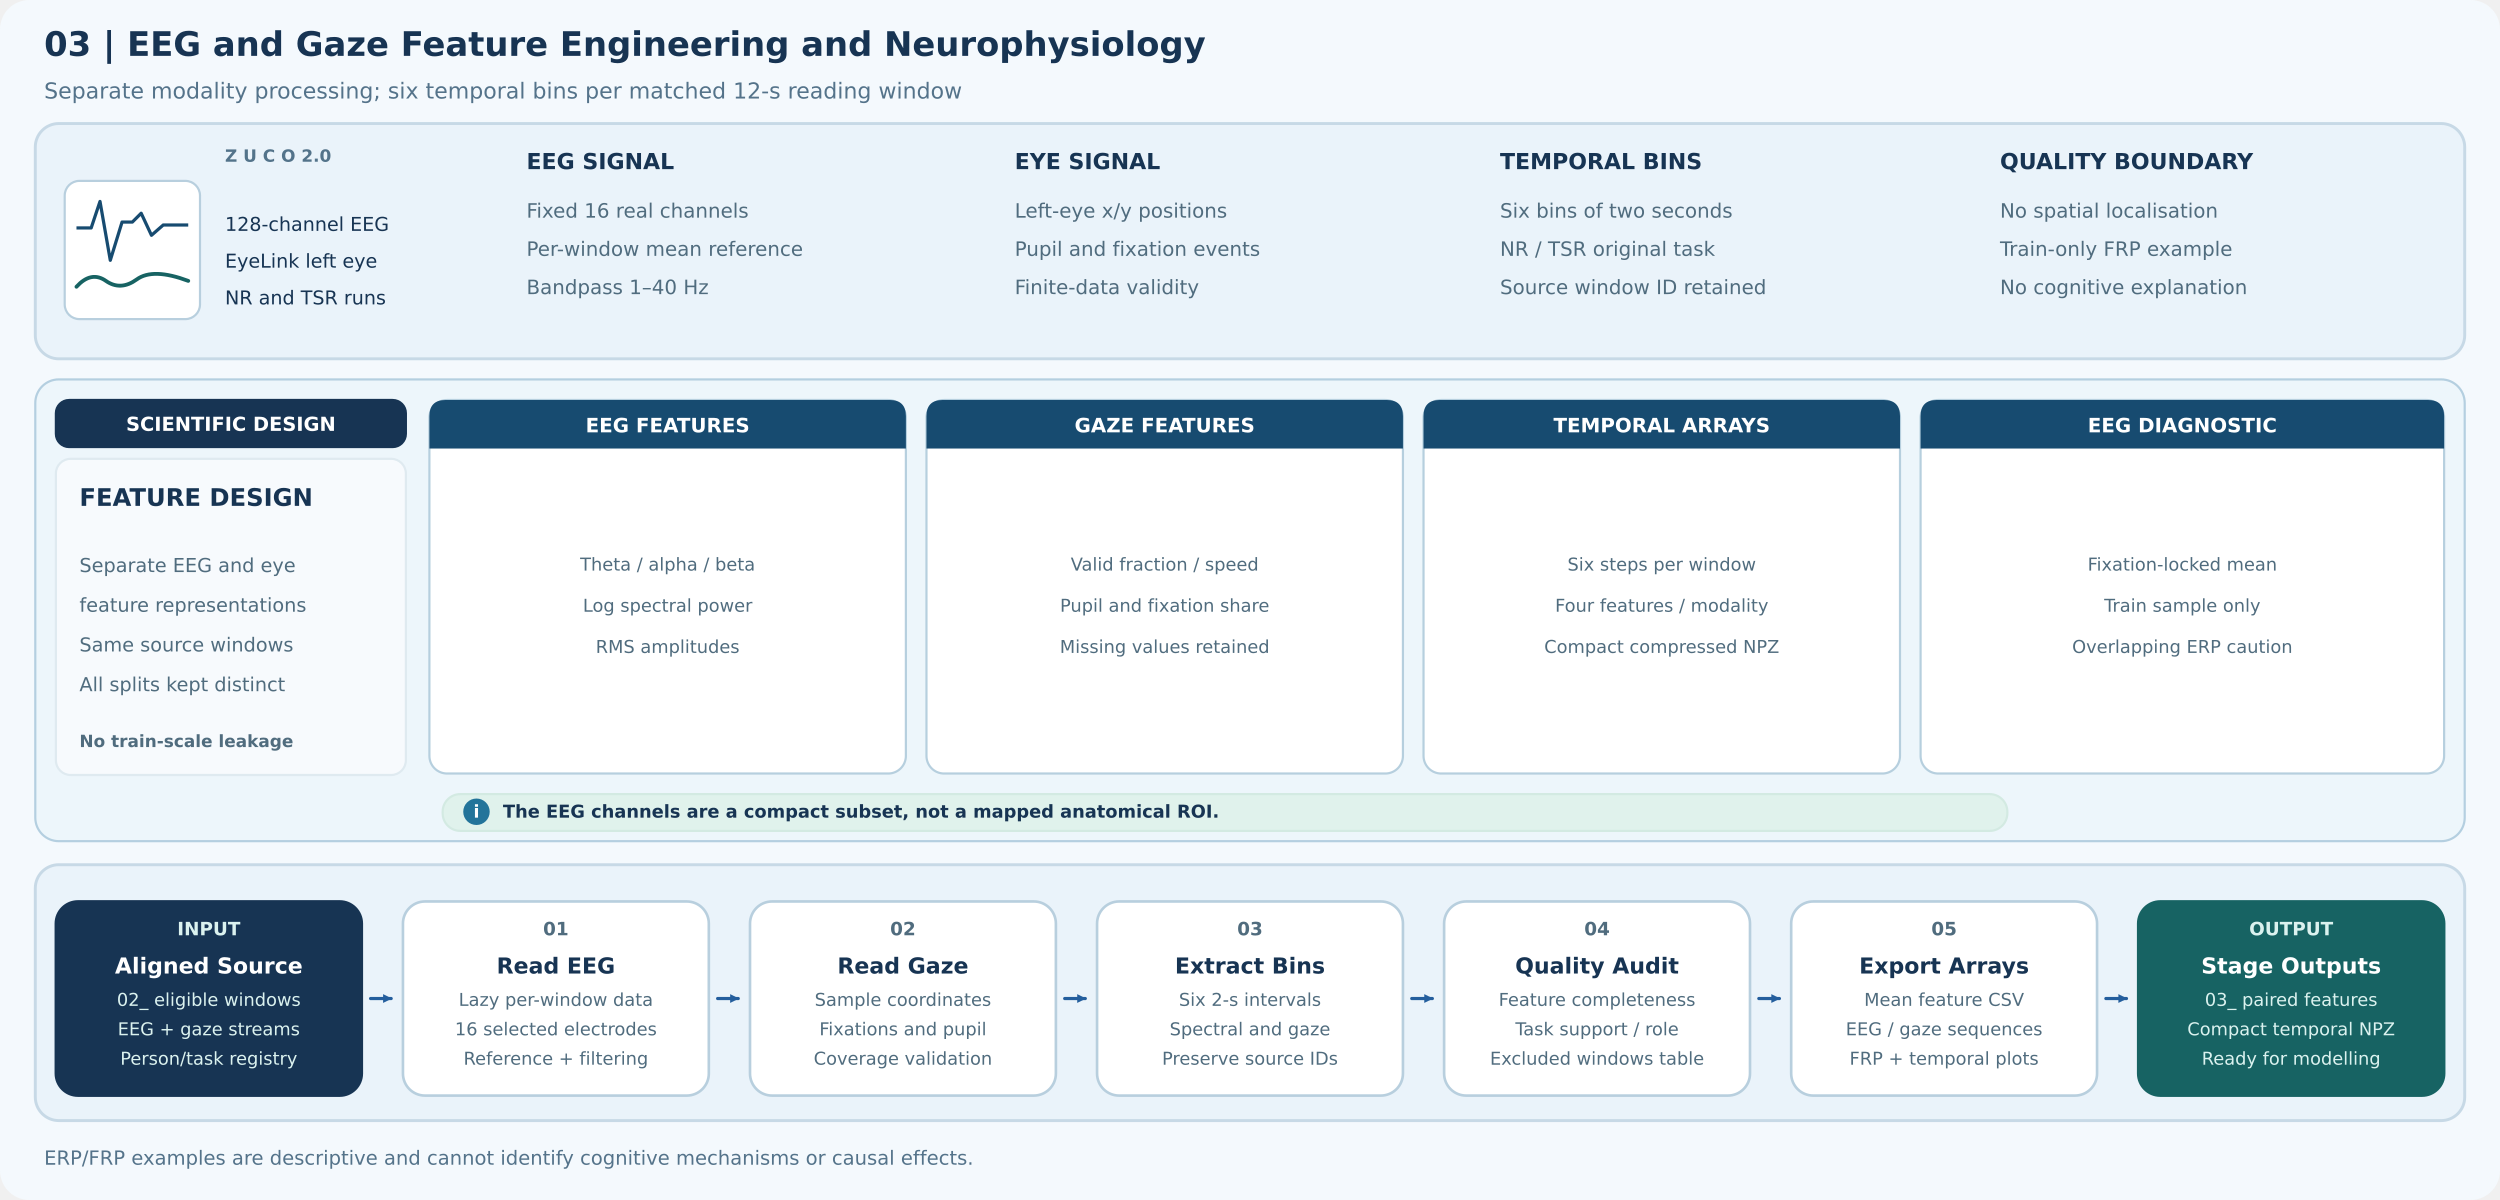
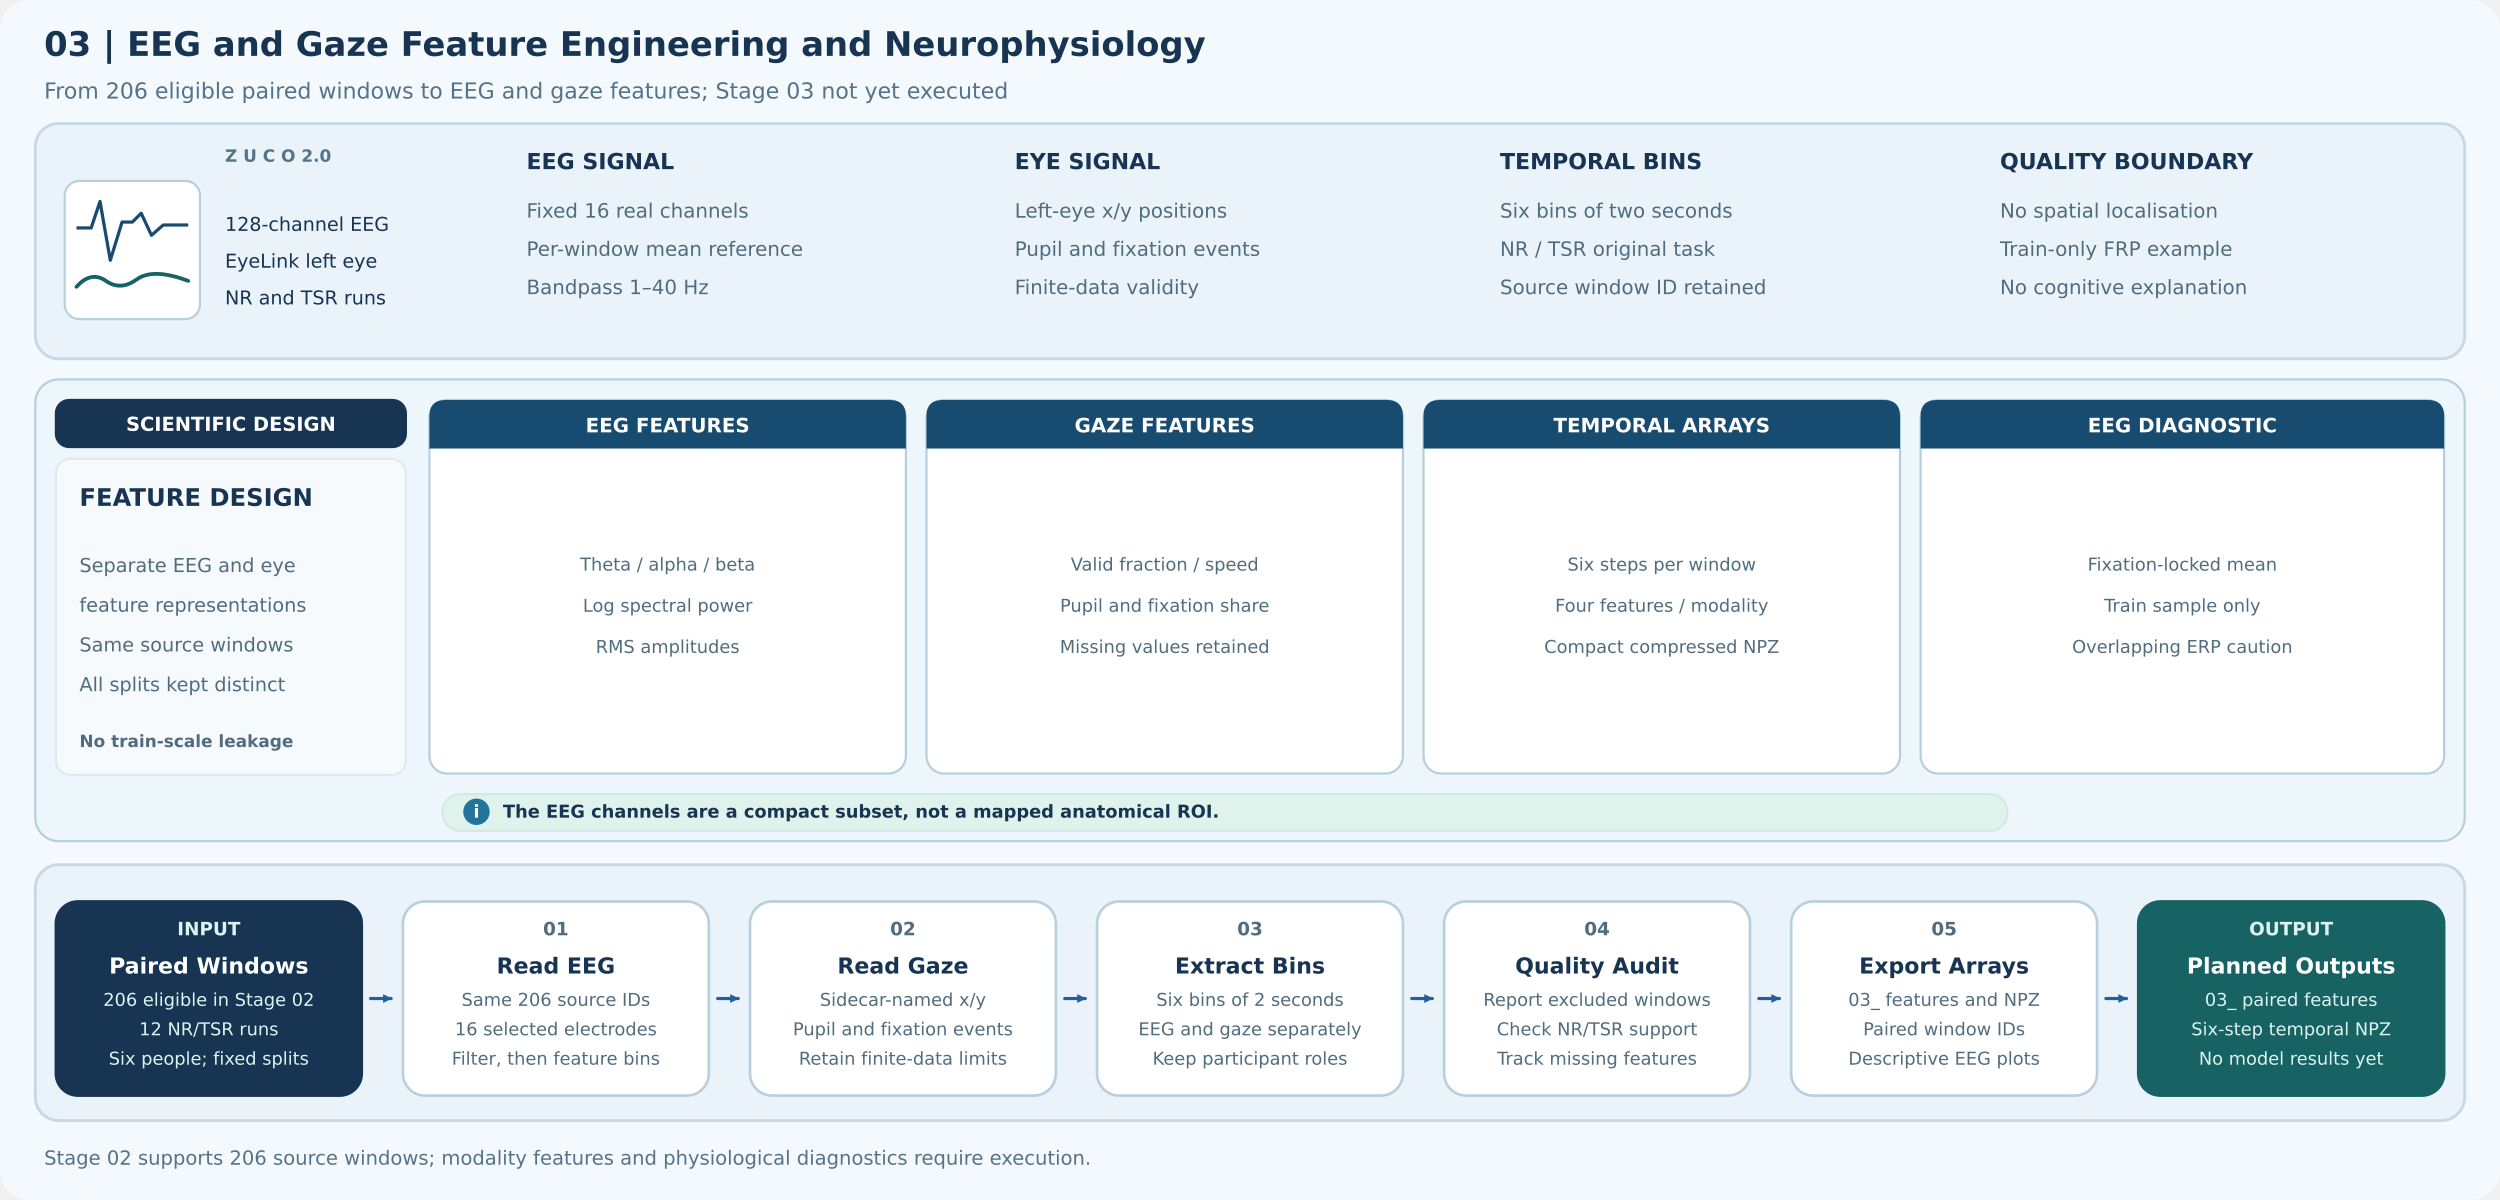
<svg xmlns="http://www.w3.org/2000/svg" width="1700" height="816" viewBox="0 0 1700 816" role="img" aria-labelledby="title desc">
  <defs>
    <marker id="arr" markerUnits="userSpaceOnUse" markerWidth="6" markerHeight="6" refX="5.5" refY="3" orient="auto">
      <path d="M0 0 L6 3 L0 6 Z" fill="#245E9D" />
    </marker>
    <style>text { font-family: DejaVu Sans, Arial, sans-serif; font-weight: 400; }
.figure-title { font-size:23px; font-weight:700; fill:#173453; }
.subtitle { font-size:15px; fill:#54738A; }
.source-heading { font-size:11.5px; font-weight:700; fill:#53738A; }
.source-label { font-size:13px; fill:#173453; }
.context-heading { font-size:15px; font-weight:700; fill:#173453; }
.context-body { font-size:13.5px; fill:#506C7E; }
.section-label { font-size:13.2px; font-weight:700; fill:#FFFFFF; }
.focus-heading { font-size:16.5px; font-weight:700; fill:#173453; }
.focus-body { font-size:13.1px; fill:#506C7E; }
.qualification { font-size:11.5px; font-weight:700; fill:#506C7E; }
.card-heading { font-size:13.5px; font-weight:700; fill:#FFFFFF; }
.card-body { font-size:12.1px; fill:#506C7E; }
.chart-label { font-size:11.8px; fill:#506C7E; }
.scientific-note { font-size:12.1px; font-weight:700; fill:#173453; }
.workflow-id { font-size:12.5px; font-weight:700; fill:#506C7E; }
.workflow-heading { font-size:15px; font-weight:700; fill:#173453; }
.workflow-body { font-size:12.1px; fill:#506C7E; }
.terminal-id { font-size:12.5px; font-weight:700; fill:#DBF2EF; }
.terminal-heading { font-size:15px; font-weight:700; fill:#FFFFFF; }
.terminal-body { font-size:12.1px; fill:#DBF2EF; }
.footer { font-size:13.3px; fill:#54738A; }
.info-mark { font-size:12px; font-weight:700; fill:#FFFFFF; }</style>
  </defs>
  <rect id="canvas" x="0" y="0" width="1700" height="816" rx="20" fill="#F4F9FD" />
  <g id="band-0-header">
    <text id="text-001" x="30" y="38" class="figure-title" data-container="canvas">03 | EEG and Gaze Feature Engineering and Neurophysiology</text>
-     <text id="text-002" x="30" y="67" class="subtitle" data-container="canvas">Separate modality processing; six temporal bins per matched 12-s reading window</text>
+     <text id="text-002" x="30" y="67" class="subtitle" data-container="canvas">From 206 eligible paired windows to EEG and gaze features; Stage 03 not yet executed</text>
  </g>
  <g id="band-1-context">
    <rect id="context-container" x="24" y="84" width="1652" height="160" rx="16" fill="#EAF3FA" stroke="#C7D9E6" stroke-width="2" />
    <g id="source-schematic" data-slot="replace-for-actual-data-source">
      <g id="paired-signal-icon">
        <rect x="44" y="123" width="92" height="94" rx="10" fill="#FFFFFF" stroke="#B8CFDE" stroke-width="1.5" />
        <path d="M52 155 L62 155 L68 137 L75 177 L83 151 L90 151 L96 145 L103 160 L111 153 L128 153" fill="none" stroke="#174B70" stroke-width="2.2" stroke-linejoin="round" />
        <path d="M52 195 Q62 184 72 191 T93 190 T128 191" fill="none" stroke="#176363" stroke-width="2.6" stroke-linecap="round" />
      </g>
      <text id="text-003" x="153" y="110" class="source-heading" data-container="context-container">Z U C O   2.0</text>
      <text id="text-004" x="153" y="157" class="source-label" data-container="context-container">128-channel EEG</text>
      <text id="text-005" x="153" y="182" class="source-label" data-container="context-container">EyeLink left eye</text>
      <text id="text-006" x="153" y="207" class="source-label" data-container="context-container">NR and TSR runs</text>
    </g>
    <g id="context-module-1">
      <text id="text-007" x="358" y="115" class="context-heading" data-container="context-container">EEG SIGNAL</text>
      <text id="text-008" x="358" y="148" class="context-body" data-container="context-container">Fixed 16 real channels</text>
      <text id="text-009" x="358" y="174" class="context-body" data-container="context-container">Per-window mean reference</text>
      <text id="text-010" x="358" y="200" class="context-body" data-container="context-container">Bandpass 1–40 Hz</text>
    </g>
    <g id="context-module-2">
      <text id="text-011" x="690" y="115" class="context-heading" data-container="context-container">EYE SIGNAL</text>
      <text id="text-012" x="690" y="148" class="context-body" data-container="context-container">Left-eye x/y positions</text>
      <text id="text-013" x="690" y="174" class="context-body" data-container="context-container">Pupil and fixation events</text>
      <text id="text-014" x="690" y="200" class="context-body" data-container="context-container">Finite-data validity</text>
    </g>
    <g id="context-module-3">
      <text id="text-015" x="1020" y="115" class="context-heading" data-container="context-container">TEMPORAL BINS</text>
      <text id="text-016" x="1020" y="148" class="context-body" data-container="context-container">Six bins of two seconds</text>
      <text id="text-017" x="1020" y="174" class="context-body" data-container="context-container">NR / TSR original task</text>
      <text id="text-018" x="1020" y="200" class="context-body" data-container="context-container">Source window ID retained</text>
    </g>
    <g id="context-module-4">
      <text id="text-019" x="1360" y="115" class="context-heading" data-container="context-container">QUALITY BOUNDARY</text>
      <text id="text-020" x="1360" y="148" class="context-body" data-container="context-container">No spatial localisation</text>
      <text id="text-021" x="1360" y="174" class="context-body" data-container="context-container">Train-only FRP example</text>
      <text id="text-022" x="1360" y="200" class="context-body" data-container="context-container">No cognitive explanation</text>
    </g>
  </g>
  <g id="band-2-analysis">
    <rect id="analysis-container" x="24" y="258" width="1652" height="314" rx="16" fill="#EDF6FB" stroke="#B4CFE0" stroke-width="1.5" />
    <g id="analysis-focus">
      <rect id="section-label-box" x="38" y="272" width="238" height="32" rx="9" fill="#173453" stroke="#173453" stroke-width="1.5" />
      <text id="text-023" x="157" y="293" class="section-label" text-anchor="middle" data-container="section-label-box">SCIENTIFIC DESIGN</text>
      <rect id="focus-card" x="38" y="312" width="238" height="215" rx="10" fill="#F7FAFD" stroke="#DFEAF0" stroke-width="1.5" />
      <text id="text-024" x="54" y="344" class="focus-heading" data-container="focus-card">FEATURE DESIGN</text>
      <text id="text-025" x="54" y="389" class="focus-body" data-container="focus-card">Separate EEG and eye</text>
      <text id="text-026" x="54" y="416" class="focus-body" data-container="focus-card">feature representations</text>
      <text id="text-027" x="54" y="443" class="focus-body" data-container="focus-card">Same source windows</text>
      <text id="text-028" x="54" y="470" class="focus-body" data-container="focus-card">All splits kept distinct</text>
      <text id="text-029" x="54" y="508" class="qualification" data-container="focus-card">No train-scale leakage</text>
    </g>
    <g id="evidence-panel-1">
      <rect id="evidence-card-1" x="292" y="272" width="324" height="254" rx="12" fill="#FFFFFF" stroke="#B6CFDE" stroke-width="1.5" />
      <path id="evidence-header-1" d="M303 272 H605 Q616 272 616 283 V305 H292 V283 Q292 272 303 272 Z" fill="#174B70" />
      <text id="text-030" x="454.0" y="294" class="card-heading" text-anchor="middle" data-container="evidence-card-1">EEG FEATURES</text>
      <g id="evidence-content-1" data-slot="scientific-content">
        <text id="text-031" x="454.0" y="388" class="card-body" text-anchor="middle" data-container="evidence-card-1">Theta / alpha / beta</text>
        <text id="text-032" x="454.0" y="416" class="card-body" text-anchor="middle" data-container="evidence-card-1">Log spectral power</text>
        <text id="text-033" x="454.0" y="444" class="card-body" text-anchor="middle" data-container="evidence-card-1">RMS amplitudes</text>
      </g>
    </g>
    <g id="evidence-panel-2">
      <rect id="evidence-card-2" x="630" y="272" width="324" height="254" rx="12" fill="#FFFFFF" stroke="#B6CFDE" stroke-width="1.5" />
      <path id="evidence-header-2" d="M641 272 H943 Q954 272 954 283 V305 H630 V283 Q630 272 641 272 Z" fill="#174B70" />
      <text id="text-034" x="792.0" y="294" class="card-heading" text-anchor="middle" data-container="evidence-card-2">GAZE FEATURES</text>
      <g id="evidence-content-2" data-slot="scientific-content">
        <text id="text-035" x="792.0" y="388" class="card-body" text-anchor="middle" data-container="evidence-card-2">Valid fraction / speed</text>
        <text id="text-036" x="792.0" y="416" class="card-body" text-anchor="middle" data-container="evidence-card-2">Pupil and fixation share</text>
        <text id="text-037" x="792.0" y="444" class="card-body" text-anchor="middle" data-container="evidence-card-2">Missing values retained</text>
      </g>
    </g>
    <g id="evidence-panel-3">
      <rect id="evidence-card-3" x="968" y="272" width="324" height="254" rx="12" fill="#FFFFFF" stroke="#B6CFDE" stroke-width="1.5" />
      <path id="evidence-header-3" d="M979 272 H1281 Q1292 272 1292 283 V305 H968 V283 Q968 272 979 272 Z" fill="#174B70" />
      <text id="text-038" x="1130.0" y="294" class="card-heading" text-anchor="middle" data-container="evidence-card-3">TEMPORAL ARRAYS</text>
      <g id="evidence-content-3" data-slot="scientific-content">
        <text id="text-039" x="1130.0" y="388" class="card-body" text-anchor="middle" data-container="evidence-card-3">Six steps per window</text>
        <text id="text-040" x="1130.0" y="416" class="card-body" text-anchor="middle" data-container="evidence-card-3">Four features / modality</text>
        <text id="text-041" x="1130.0" y="444" class="card-body" text-anchor="middle" data-container="evidence-card-3">Compact compressed NPZ</text>
      </g>
    </g>
    <g id="evidence-panel-4">
      <rect id="evidence-card-4" x="1306" y="272" width="356" height="254" rx="12" fill="#FFFFFF" stroke="#B6CFDE" stroke-width="1.5" />
      <path id="evidence-header-4" d="M1317 272 H1651 Q1662 272 1662 283 V305 H1306 V283 Q1306 272 1317 272 Z" fill="#174B70" />
      <text id="text-042" x="1484.0" y="294" class="card-heading" text-anchor="middle" data-container="evidence-card-4">EEG DIAGNOSTIC</text>
      <g id="evidence-content-4" data-slot="scientific-content">
        <text id="text-043" x="1484.0" y="388" class="card-body" text-anchor="middle" data-container="evidence-card-4">Fixation-locked mean</text>
        <text id="text-044" x="1484.0" y="416" class="card-body" text-anchor="middle" data-container="evidence-card-4">Train sample only</text>
        <text id="text-045" x="1484.0" y="444" class="card-body" text-anchor="middle" data-container="evidence-card-4">Overlapping ERP caution</text>
      </g>
    </g>
    <g id="optional-scientific-note" data-optional="true">
      <rect id="note-strip" x="301" y="540" width="1064" height="25" rx="12" fill="#E0F2EC" stroke="#D3EAE2" stroke-width="1.5" />
      <circle cx="324" cy="552" r="9" fill="#23749A" />
      <text id="text-046" x="324" y="556" class="info-mark" text-anchor="middle">i</text>
      <text id="text-047" x="342" y="556" class="scientific-note" data-container="note-strip">The EEG channels are a compact subset, not a mapped anatomical ROI.</text>
    </g>
  </g>
  <g id="band-3-workflow">
    <rect id="workflow-container" x="24" y="588" width="1652" height="174" rx="16" fill="#EAF3FA" stroke="#C7D9E6" stroke-width="2" />
    <g id="workflow-input">
      <rect id="workflow-node-0" x="38" y="613" width="208" height="132" rx="15" fill="#173453" stroke="#173453" stroke-width="1.8" />
      <text id="text-048" x="142" y="636" class="terminal-id" text-anchor="middle" data-container="workflow-node-0">INPUT</text>
-       <text id="text-049" x="142" y="662" class="terminal-heading" text-anchor="middle" data-container="workflow-node-0">Aligned Source</text>
-       <text id="text-050" x="142" y="684" class="terminal-body" text-anchor="middle" data-container="workflow-node-0">02_ eligible windows</text>
-       <text id="text-051" x="142" y="704" class="terminal-body" text-anchor="middle" data-container="workflow-node-0">EEG + gaze streams</text>
-       <text id="text-052" x="142" y="724" class="terminal-body" text-anchor="middle" data-container="workflow-node-0">Person/task registry</text>
+       <text id="text-049" x="142" y="662" class="terminal-heading" text-anchor="middle" data-container="workflow-node-0">Paired Windows</text>
+       <text id="text-050" x="142" y="684" class="terminal-body" text-anchor="middle" data-container="workflow-node-0">206 eligible in Stage 02</text>
+       <text id="text-051" x="142" y="704" class="terminal-body" text-anchor="middle" data-container="workflow-node-0">12 NR/TSR runs</text>
+       <text id="text-052" x="142" y="724" class="terminal-body" text-anchor="middle" data-container="workflow-node-0">Six people; fixed splits</text>
    </g>
    <path id="workflow-connector-0" d="M252 679 H266" fill="none" stroke="#245E9D" stroke-width="2.2" stroke-linecap="round" marker-end="url(#arr)" />
    <g id="workflow-process-1">
      <rect id="workflow-node-1" x="274" y="613" width="208" height="132" rx="15" fill="#FFFFFF" stroke="#B8CFDE" stroke-width="1.8" />
      <text id="text-053" x="378" y="636" class="workflow-id" text-anchor="middle" data-container="workflow-node-1">01</text>
      <text id="text-054" x="378" y="662" class="workflow-heading" text-anchor="middle" data-container="workflow-node-1">Read EEG</text>
-       <text id="text-055" x="378" y="684" class="workflow-body" text-anchor="middle" data-container="workflow-node-1">Lazy per-window data</text>
+       <text id="text-055" x="378" y="684" class="workflow-body" text-anchor="middle" data-container="workflow-node-1">Same 206 source IDs</text>
      <text id="text-056" x="378" y="704" class="workflow-body" text-anchor="middle" data-container="workflow-node-1">16 selected electrodes</text>
-       <text id="text-057" x="378" y="724" class="workflow-body" text-anchor="middle" data-container="workflow-node-1">Reference + filtering</text>
+       <text id="text-057" x="378" y="724" class="workflow-body" text-anchor="middle" data-container="workflow-node-1">Filter, then feature bins</text>
    </g>
    <path id="workflow-connector-1" d="M488 679 H502" fill="none" stroke="#245E9D" stroke-width="2.2" stroke-linecap="round" marker-end="url(#arr)" />
    <g id="workflow-process-2">
      <rect id="workflow-node-2" x="510" y="613" width="208" height="132" rx="15" fill="#FFFFFF" stroke="#B8CFDE" stroke-width="1.8" />
      <text id="text-058" x="614" y="636" class="workflow-id" text-anchor="middle" data-container="workflow-node-2">02</text>
      <text id="text-059" x="614" y="662" class="workflow-heading" text-anchor="middle" data-container="workflow-node-2">Read Gaze</text>
-       <text id="text-060" x="614" y="684" class="workflow-body" text-anchor="middle" data-container="workflow-node-2">Sample coordinates</text>
-       <text id="text-061" x="614" y="704" class="workflow-body" text-anchor="middle" data-container="workflow-node-2">Fixations and pupil</text>
-       <text id="text-062" x="614" y="724" class="workflow-body" text-anchor="middle" data-container="workflow-node-2">Coverage validation</text>
+       <text id="text-060" x="614" y="684" class="workflow-body" text-anchor="middle" data-container="workflow-node-2">Sidecar-named x/y</text>
+       <text id="text-061" x="614" y="704" class="workflow-body" text-anchor="middle" data-container="workflow-node-2">Pupil and fixation events</text>
+       <text id="text-062" x="614" y="724" class="workflow-body" text-anchor="middle" data-container="workflow-node-2">Retain finite-data limits</text>
    </g>
    <path id="workflow-connector-2" d="M724 679 H738" fill="none" stroke="#245E9D" stroke-width="2.2" stroke-linecap="round" marker-end="url(#arr)" />
    <g id="workflow-process-3">
      <rect id="workflow-node-3" x="746" y="613" width="208" height="132" rx="15" fill="#FFFFFF" stroke="#B8CFDE" stroke-width="1.8" />
      <text id="text-063" x="850" y="636" class="workflow-id" text-anchor="middle" data-container="workflow-node-3">03</text>
      <text id="text-064" x="850" y="662" class="workflow-heading" text-anchor="middle" data-container="workflow-node-3">Extract Bins</text>
-       <text id="text-065" x="850" y="684" class="workflow-body" text-anchor="middle" data-container="workflow-node-3">Six 2-s intervals</text>
-       <text id="text-066" x="850" y="704" class="workflow-body" text-anchor="middle" data-container="workflow-node-3">Spectral and gaze</text>
-       <text id="text-067" x="850" y="724" class="workflow-body" text-anchor="middle" data-container="workflow-node-3">Preserve source IDs</text>
+       <text id="text-065" x="850" y="684" class="workflow-body" text-anchor="middle" data-container="workflow-node-3">Six bins of 2 seconds</text>
+       <text id="text-066" x="850" y="704" class="workflow-body" text-anchor="middle" data-container="workflow-node-3">EEG and gaze separately</text>
+       <text id="text-067" x="850" y="724" class="workflow-body" text-anchor="middle" data-container="workflow-node-3">Keep participant roles</text>
    </g>
    <path id="workflow-connector-3" d="M960 679 H974" fill="none" stroke="#245E9D" stroke-width="2.2" stroke-linecap="round" marker-end="url(#arr)" />
    <g id="workflow-process-4">
      <rect id="workflow-node-4" x="982" y="613" width="208" height="132" rx="15" fill="#FFFFFF" stroke="#B8CFDE" stroke-width="1.8" />
      <text id="text-068" x="1086" y="636" class="workflow-id" text-anchor="middle" data-container="workflow-node-4">04</text>
      <text id="text-069" x="1086" y="662" class="workflow-heading" text-anchor="middle" data-container="workflow-node-4">Quality Audit</text>
-       <text id="text-070" x="1086" y="684" class="workflow-body" text-anchor="middle" data-container="workflow-node-4">Feature completeness</text>
-       <text id="text-071" x="1086" y="704" class="workflow-body" text-anchor="middle" data-container="workflow-node-4">Task support / role</text>
-       <text id="text-072" x="1086" y="724" class="workflow-body" text-anchor="middle" data-container="workflow-node-4">Excluded windows table</text>
+       <text id="text-070" x="1086" y="684" class="workflow-body" text-anchor="middle" data-container="workflow-node-4">Report excluded windows</text>
+       <text id="text-071" x="1086" y="704" class="workflow-body" text-anchor="middle" data-container="workflow-node-4">Check NR/TSR support</text>
+       <text id="text-072" x="1086" y="724" class="workflow-body" text-anchor="middle" data-container="workflow-node-4">Track missing features</text>
    </g>
    <path id="workflow-connector-4" d="M1196 679 H1210" fill="none" stroke="#245E9D" stroke-width="2.2" stroke-linecap="round" marker-end="url(#arr)" />
    <g id="workflow-process-5">
      <rect id="workflow-node-5" x="1218" y="613" width="208" height="132" rx="15" fill="#FFFFFF" stroke="#B8CFDE" stroke-width="1.8" />
      <text id="text-073" x="1322" y="636" class="workflow-id" text-anchor="middle" data-container="workflow-node-5">05</text>
      <text id="text-074" x="1322" y="662" class="workflow-heading" text-anchor="middle" data-container="workflow-node-5">Export Arrays</text>
-       <text id="text-075" x="1322" y="684" class="workflow-body" text-anchor="middle" data-container="workflow-node-5">Mean feature CSV</text>
-       <text id="text-076" x="1322" y="704" class="workflow-body" text-anchor="middle" data-container="workflow-node-5">EEG / gaze sequences</text>
-       <text id="text-077" x="1322" y="724" class="workflow-body" text-anchor="middle" data-container="workflow-node-5">FRP + temporal plots</text>
+       <text id="text-075" x="1322" y="684" class="workflow-body" text-anchor="middle" data-container="workflow-node-5">03_ features and NPZ</text>
+       <text id="text-076" x="1322" y="704" class="workflow-body" text-anchor="middle" data-container="workflow-node-5">Paired window IDs</text>
+       <text id="text-077" x="1322" y="724" class="workflow-body" text-anchor="middle" data-container="workflow-node-5">Descriptive EEG plots</text>
    </g>
    <path id="workflow-connector-5" d="M1432 679 H1446" fill="none" stroke="#245E9D" stroke-width="2.2" stroke-linecap="round" marker-end="url(#arr)" />
    <g id="workflow-output">
      <rect id="workflow-node-6" x="1454" y="613" width="208" height="132" rx="15" fill="#176363" stroke="#176363" stroke-width="1.8" />
      <text id="text-078" x="1558" y="636" class="terminal-id" text-anchor="middle" data-container="workflow-node-6">OUTPUT</text>
-       <text id="text-079" x="1558" y="662" class="terminal-heading" text-anchor="middle" data-container="workflow-node-6">Stage Outputs</text>
+       <text id="text-079" x="1558" y="662" class="terminal-heading" text-anchor="middle" data-container="workflow-node-6">Planned Outputs</text>
      <text id="text-080" x="1558" y="684" class="terminal-body" text-anchor="middle" data-container="workflow-node-6">03_ paired features</text>
-       <text id="text-081" x="1558" y="704" class="terminal-body" text-anchor="middle" data-container="workflow-node-6">Compact temporal NPZ</text>
-       <text id="text-082" x="1558" y="724" class="terminal-body" text-anchor="middle" data-container="workflow-node-6">Ready for modelling</text>
+       <text id="text-081" x="1558" y="704" class="terminal-body" text-anchor="middle" data-container="workflow-node-6">Six-step temporal NPZ</text>
+       <text id="text-082" x="1558" y="724" class="terminal-body" text-anchor="middle" data-container="workflow-node-6">No model results yet</text>
    </g>
  </g>
  <g id="band-4-summary">
-     <text id="text-083" x="30" y="792" class="footer" data-container="canvas">ERP/FRP examples are descriptive and cannot identify cognitive mechanisms or causal effects.</text>
+     <text id="text-083" x="30" y="792" class="footer" data-container="canvas">Stage 02 supports 206 source windows; modality features and physiological diagnostics require execution.</text>
  </g>
</svg>
